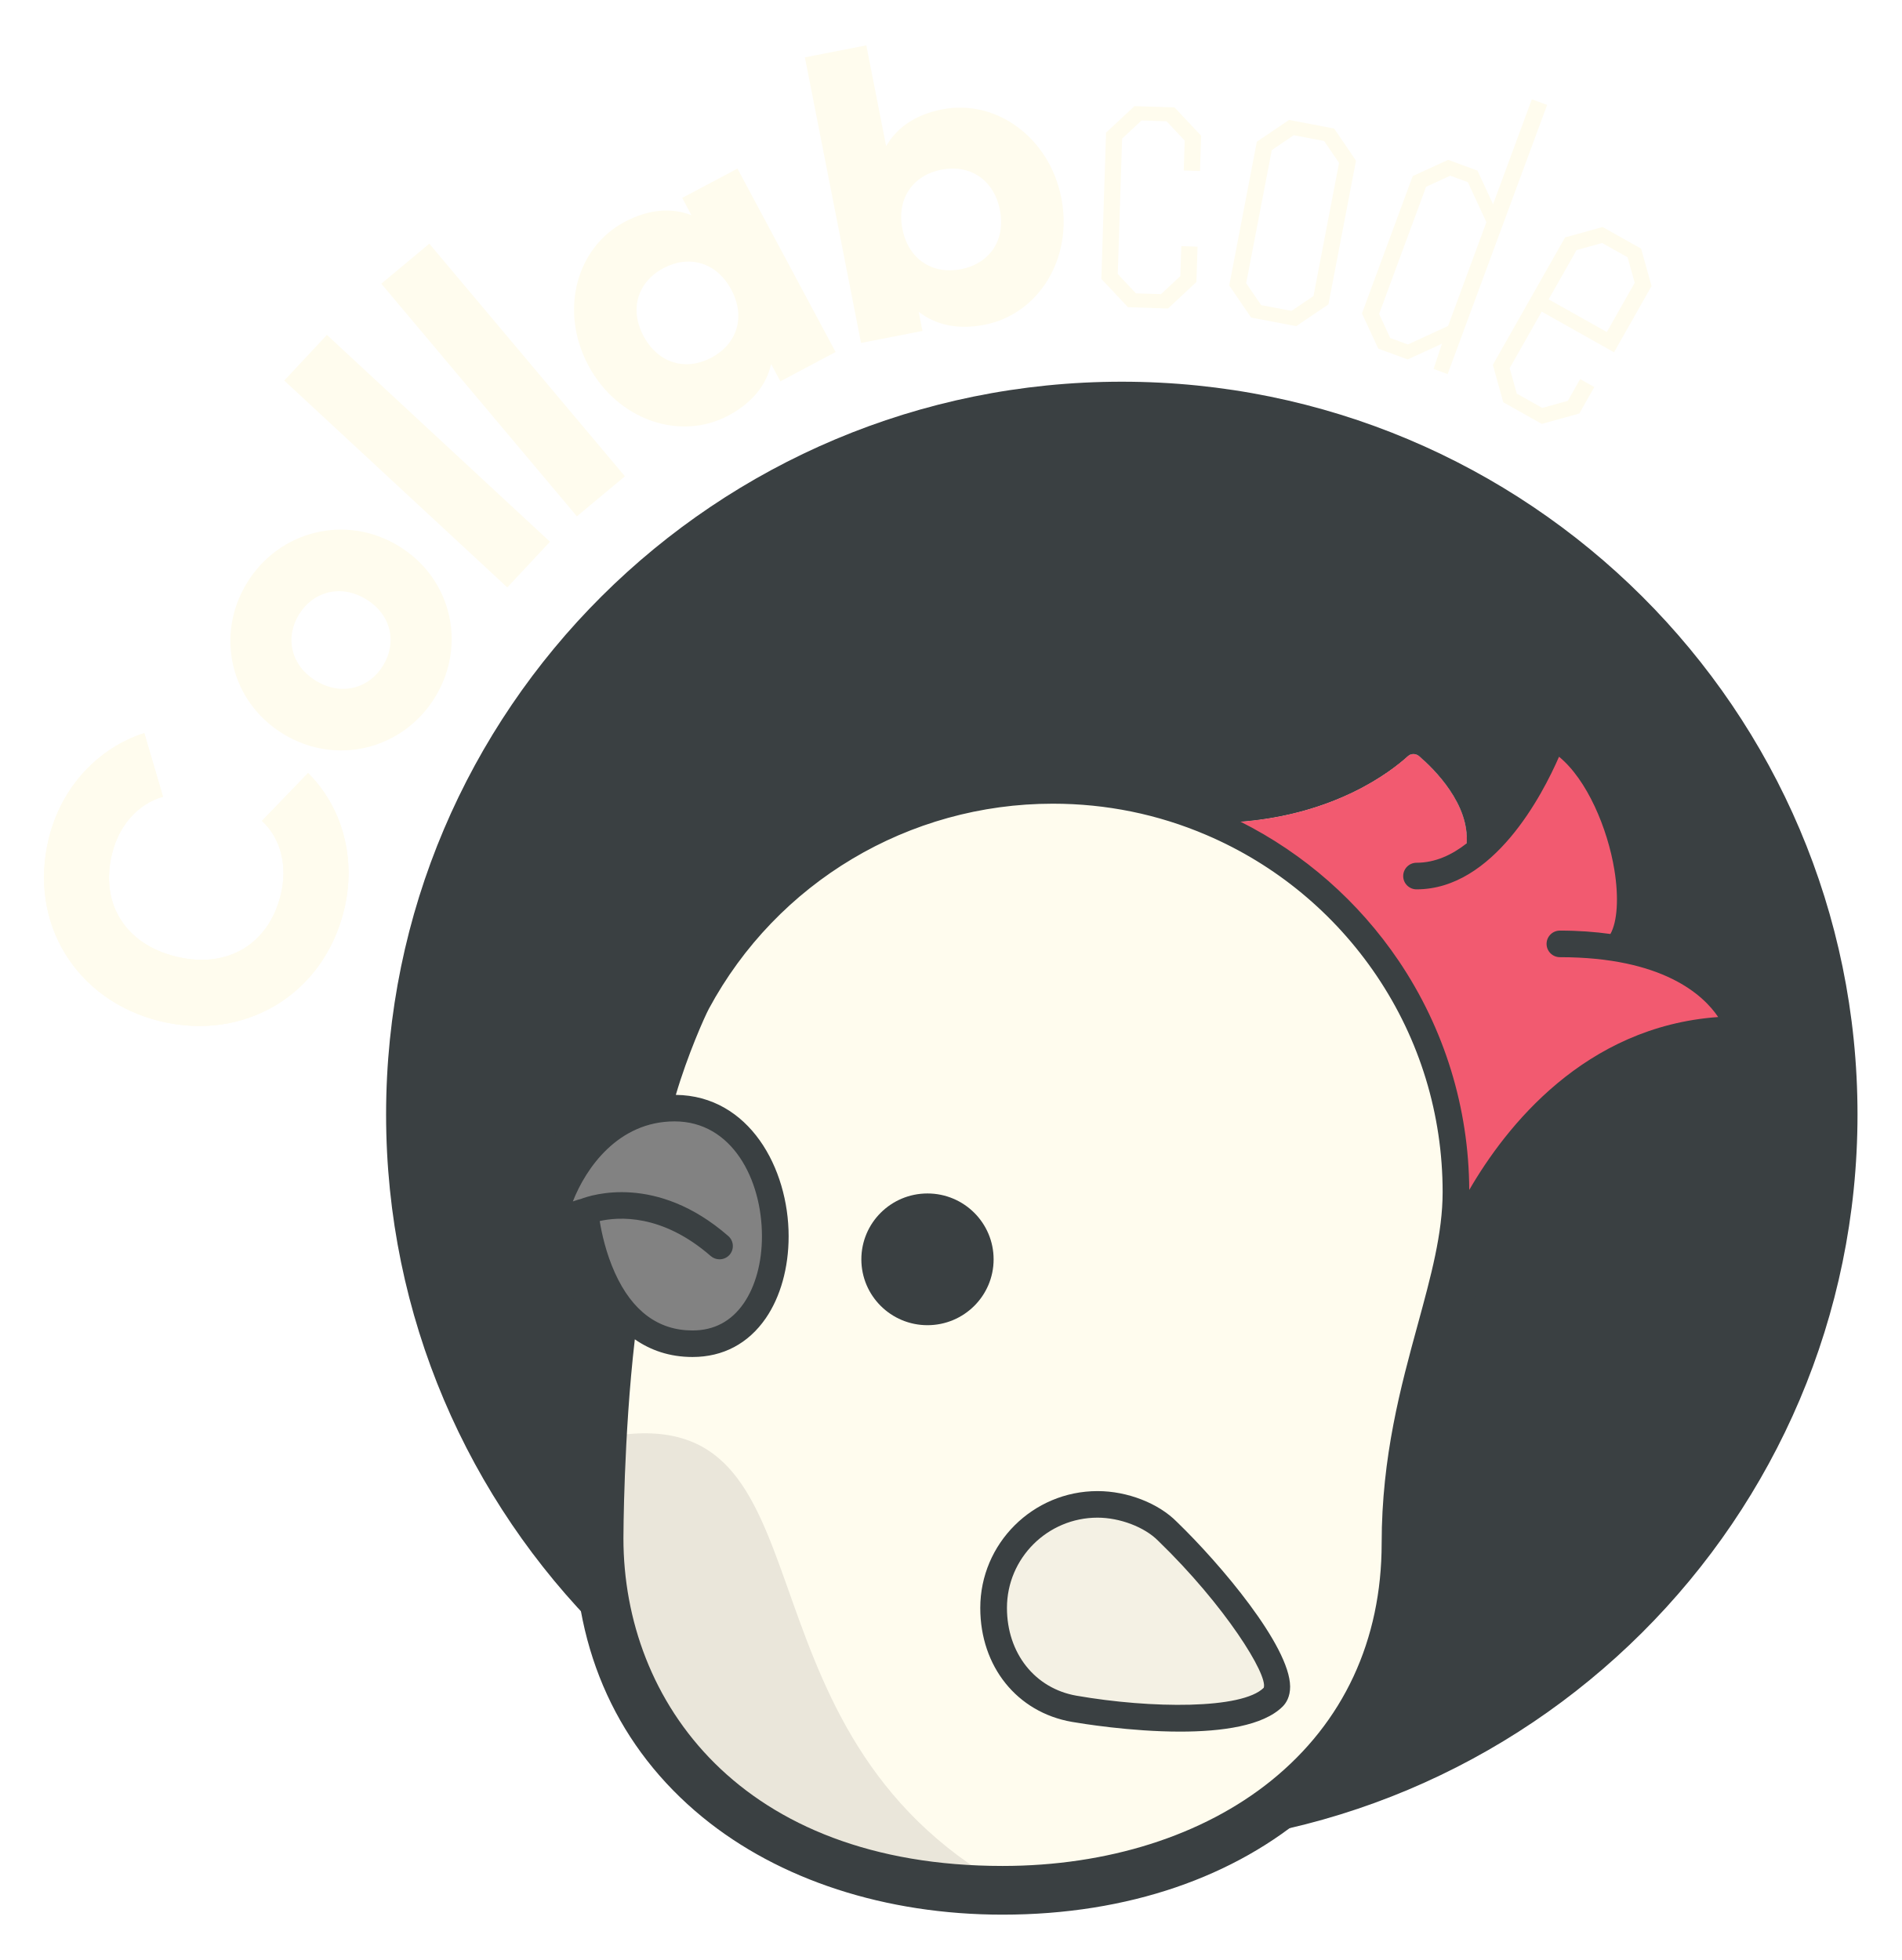
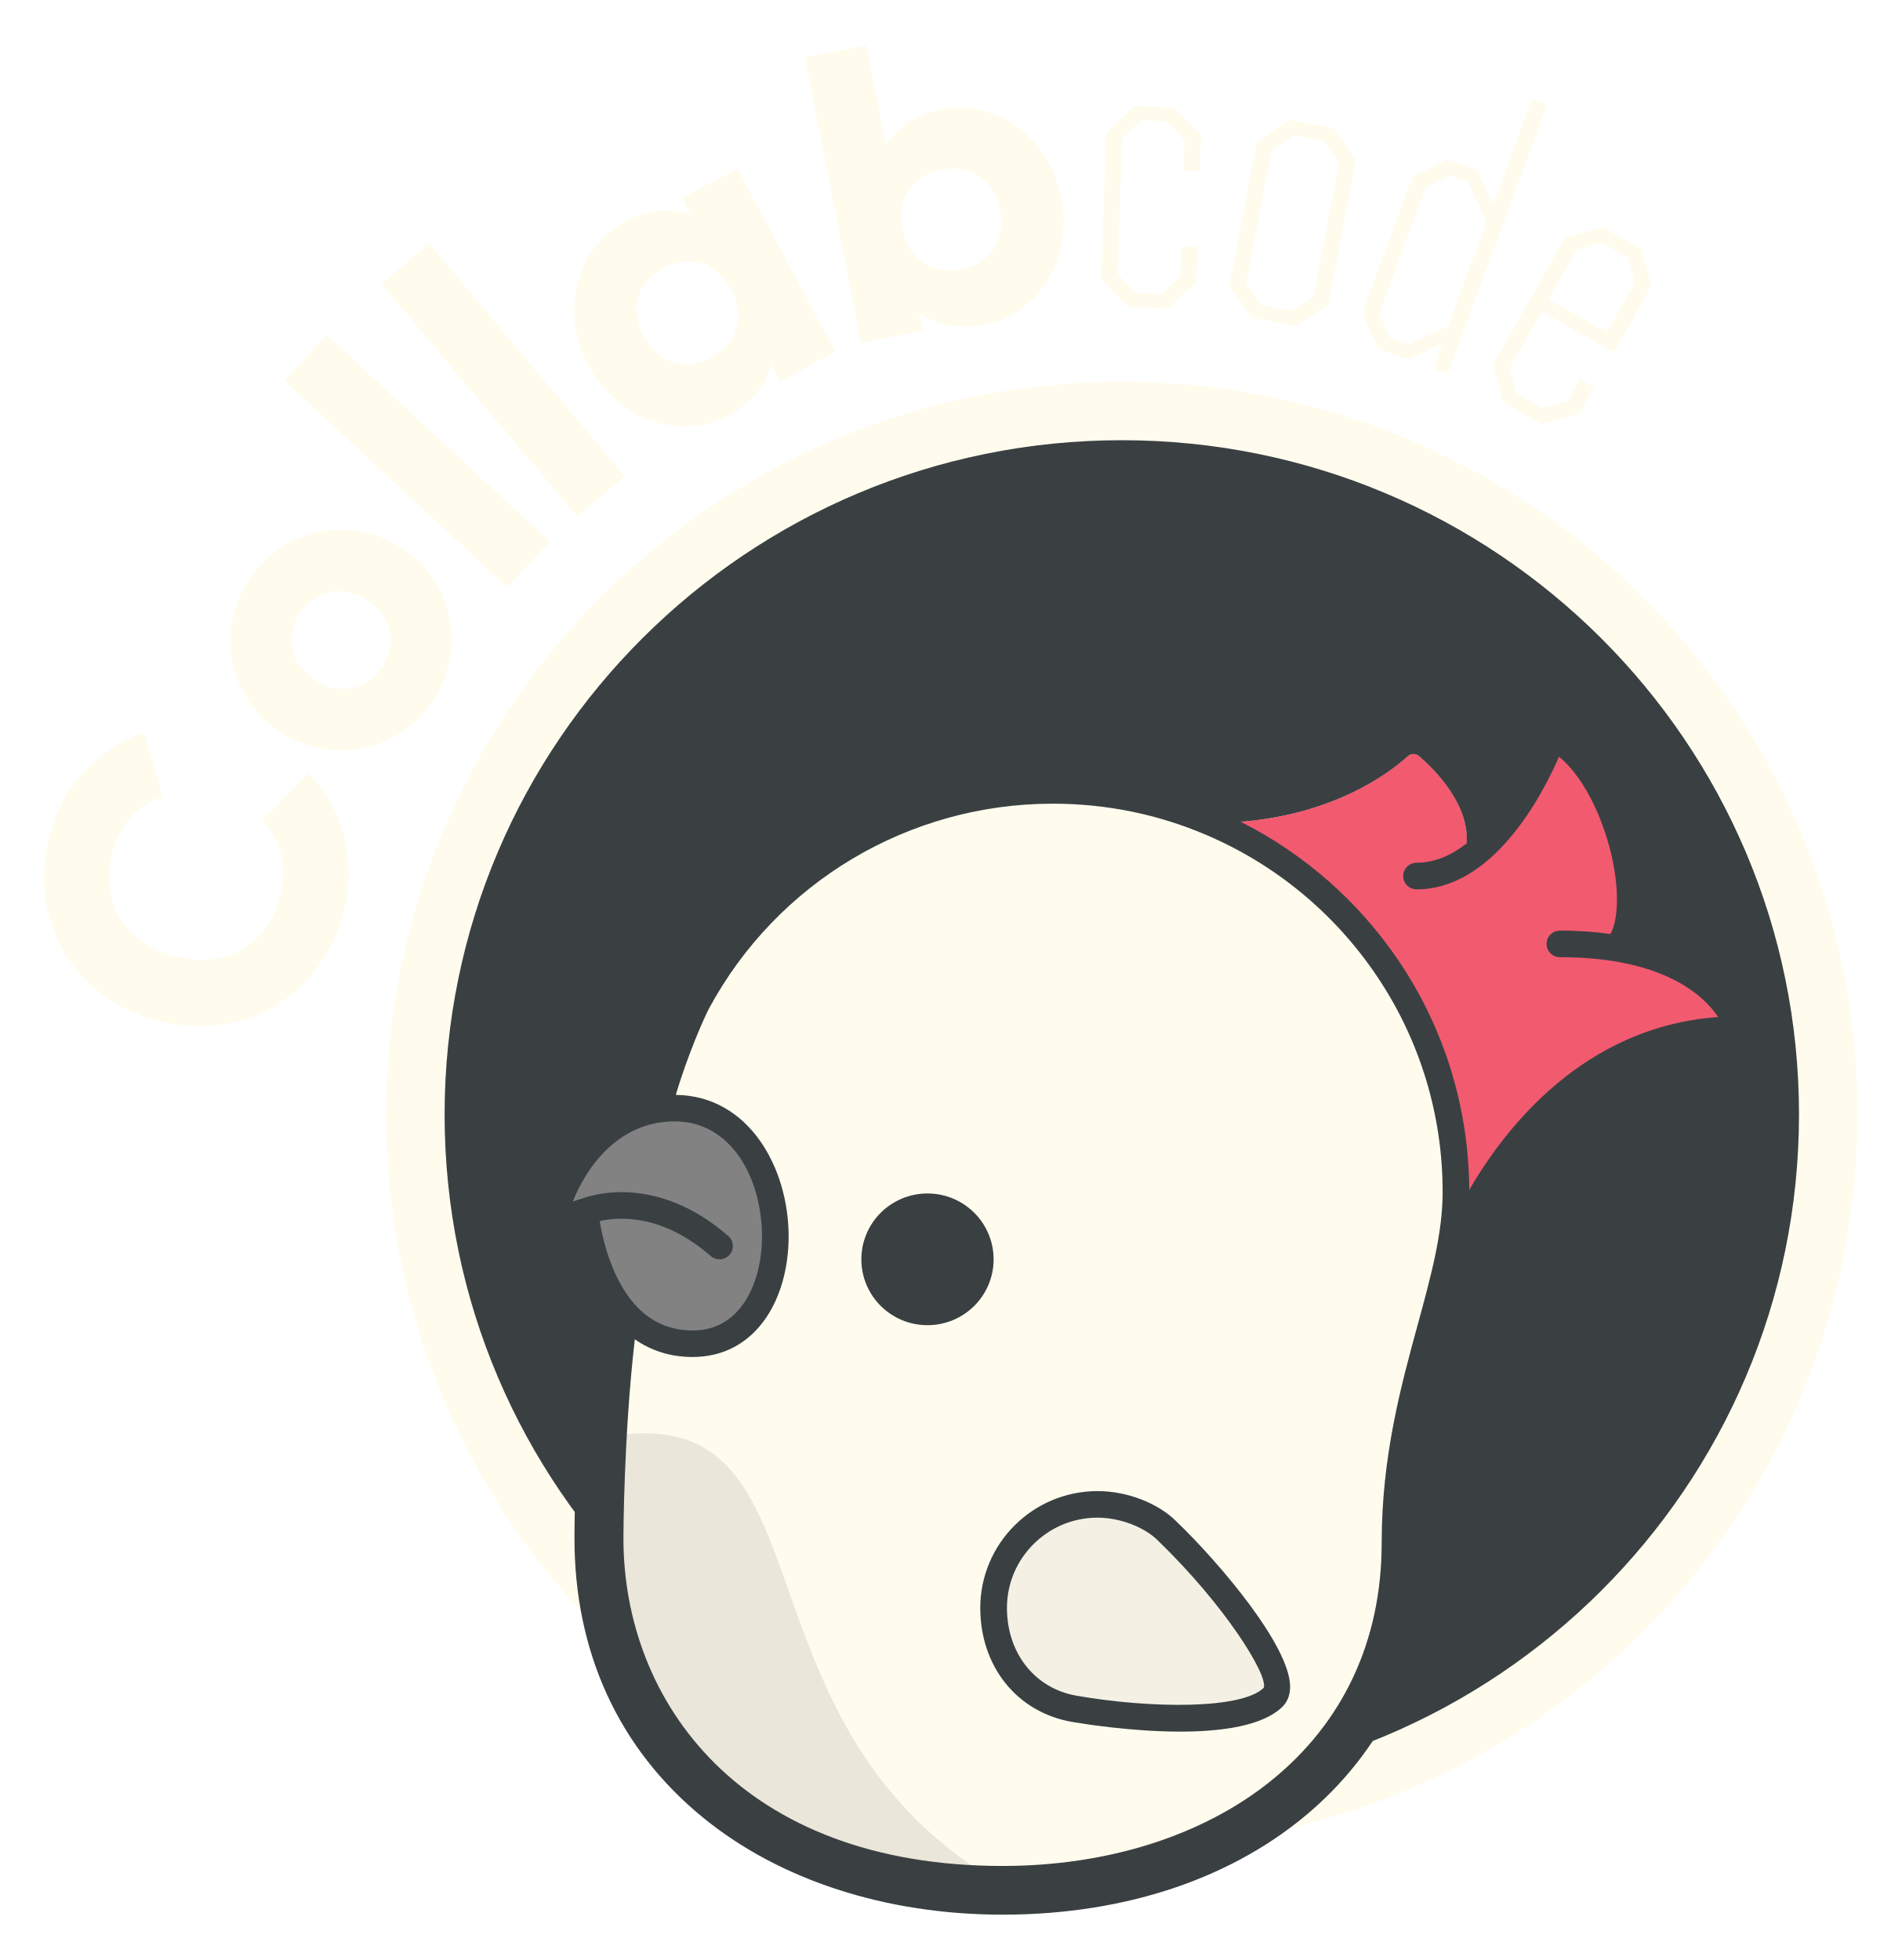
<svg xmlns="http://www.w3.org/2000/svg" width="65" height="67" viewBox="0 0 65 67" fill="none">
-   <path d="M38.347 63.148C52.237 63.148 63.496 51.933 63.496 38.098C63.496 24.263 52.237 13.048 38.347 13.048C24.458 13.048 13.198 24.263 13.198 38.098C13.198 51.933 24.458 63.148 38.347 63.148Z" fill="#3A4042" />
+   <path d="M62.496 38.098C62.496 51.377 51.688 62.148 38.347 62.148C25.006 62.148 14.198 51.377 14.198 38.098C14.198 24.819 25.006 14.048 38.347 14.048C51.688 14.048 62.496 24.819 62.496 38.098Z" fill="#3A4042" stroke="#FFFCEE" stroke-width="2" />
  <path d="M5.48 34.91C2.624 34.215 0.953 31.567 1.669 28.655C2.1 26.901 3.353 25.568 4.932 25.06L5.572 27.235C4.719 27.481 4.072 28.201 3.831 29.182C3.41 30.893 4.289 32.279 6.022 32.701C7.755 33.123 9.176 32.299 9.596 30.587C9.838 29.607 9.601 28.656 8.954 28.06L10.531 26.425C11.7 27.588 12.193 29.347 11.759 31.114C11.043 34.027 8.335 35.606 5.48 34.91Z" fill="#FFFCEE" />
  <path d="M9.691 25.095C7.876 23.994 7.349 21.712 8.44 19.928C9.531 18.144 11.808 17.561 13.623 18.662C15.439 19.763 15.966 22.045 14.875 23.829C13.784 25.613 11.507 26.196 9.691 25.095ZM12.511 20.483C11.645 19.958 10.702 20.218 10.219 21.007C9.737 21.796 9.939 22.75 10.804 23.275C11.67 23.799 12.613 23.54 13.095 22.751C13.578 21.961 13.376 21.008 12.511 20.483Z" fill="#FFFCEE" />
  <path d="M9.716 13.009L11.175 11.448L18.8 18.519L17.341 20.08L9.716 13.009Z" fill="#FFFCEE" />
  <path d="M13.034 9.698L14.675 8.33L21.362 16.282L19.72 17.65L13.034 9.698Z" fill="#FFFCEE" />
-   <path d="M25.209 5.763L28.564 12.033L26.676 13.036L26.36 12.446C26.2 13.143 25.737 13.76 24.894 14.208C23.244 15.084 21.112 14.364 20.113 12.494C19.113 10.626 19.7 8.462 21.35 7.586C22.193 7.139 22.965 7.099 23.635 7.355L23.32 6.765L25.209 5.763ZM24.998 9.901C24.494 8.96 23.549 8.705 22.68 9.166C21.812 9.628 21.498 10.551 22.001 11.492C22.505 12.432 23.45 12.687 24.319 12.226C25.187 11.765 25.501 10.841 24.998 9.901Z" fill="#FFFCEE" />
+   <path d="M25.209 5.763L28.564 12.033L26.676 13.036L26.36 12.446C26.2 13.143 25.737 13.76 24.894 14.208C23.244 15.084 21.113 14.364 20.113 12.494C19.113 10.626 19.7 8.462 21.35 7.586C22.193 7.139 22.965 7.099 23.635 7.355L23.32 6.765L25.209 5.763ZM24.998 9.901C24.494 8.96 23.549 8.705 22.68 9.166C21.812 9.628 21.498 10.551 22.001 11.492C22.505 12.432 23.45 12.687 24.319 12.226C25.187 11.765 25.501 10.841 24.998 9.901Z" fill="#FFFCEE" />
  <path d="M36.28 6.767C36.689 8.845 35.492 10.744 33.658 11.101C32.719 11.285 31.97 11.098 31.404 10.658L31.533 11.313L29.433 11.723L27.514 1.96L29.614 1.55L30.291 4.996C30.649 4.375 31.272 3.921 32.21 3.738C34.045 3.38 35.872 4.69 36.28 6.767ZM34.18 7.177C33.974 6.131 33.145 5.612 32.18 5.8C31.214 5.989 30.642 6.781 30.848 7.826C31.053 8.873 31.882 9.391 32.849 9.203C33.814 9.015 34.385 8.223 34.18 7.177Z" fill="#FFFCEE" />
  <path d="M38.559 10.502L37.647 9.535L37.808 4.535L38.779 3.628L40.148 3.671L41.059 4.639L41.02 5.846L40.464 5.829L40.497 4.806L39.876 4.146L39.02 4.119L38.358 4.738L38.209 9.368L38.83 10.028L39.686 10.055L40.348 9.437L40.381 8.414L40.937 8.432L40.898 9.639L39.927 10.546L38.559 10.502Z" fill="#FFFCEE" />
  <path d="M42.767 10.856L42.019 9.758L42.963 4.845L44.064 4.1L45.605 4.394L46.353 5.491L45.41 10.405L44.308 11.15L42.767 10.856ZM43.11 10.43L44.147 10.627L44.899 10.12L45.773 5.569L45.263 4.82L44.225 4.623L43.474 5.131L42.599 9.681L43.11 10.43Z" fill="#FFFCEE" />
  <path d="M47.115 11.919L46.556 10.715L48.291 6.02L49.501 5.464L50.505 5.832L51.038 6.982L52.363 3.394L52.886 3.586L49.485 12.788L49.004 12.612L49.292 11.748L48.12 12.287L47.115 11.919ZM47.523 11.555L48.126 11.775L49.5 11.143L50.81 7.595L50.176 6.227L49.574 6.006L48.749 6.385L47.143 10.733L47.523 11.555Z" fill="#FFFCEE" />
  <path d="M51.387 13.751L51.03 12.472L53.499 8.116L54.782 7.76L56.099 8.5L56.456 9.778L55.173 12.043L52.7 10.653L51.606 12.584L51.849 13.455L52.719 13.944L53.594 13.702L54.014 12.959L54.499 13.231L53.987 14.135L52.704 14.491L51.387 13.751ZM52.938 10.233L54.927 11.35L55.88 9.666L55.636 8.795L54.766 8.306L53.892 8.549L52.938 10.233Z" fill="#FFFCEE" />
  <path d="M59.449 35.195C52.574 35.195 49.514 43.157 49.419 43.405C49.199 44.084 47.684 48.9 47.684 52.751C47.684 60.028 41.624 64.239 34.272 64.239C26.859 64.239 20.853 59.965 20.853 52.584C20.853 52.584 20.853 48.506 21.352 44.886C20.169 43.554 19.996 41.419 19.996 41.419C19.996 41.419 19.498 41.516 19.043 41.895C18.986 41.941 18.9 41.896 18.909 41.824C19.043 40.685 20.201 38.268 22.495 37.92C22.896 36.303 23.656 34.593 23.829 34.269C26.154 29.952 30.725 27.019 35.986 27.019C37.916 27.019 39.752 27.412 41.42 28.127C46.058 28.127 48.298 25.675 48.298 25.675C49.34 25.675 50.595 28.389 50.013 29.4C49.999 29.425 50.031 29.453 50.055 29.438C51.987 28.212 53.076 25.187 53.076 25.187C55.283 26.286 56.441 31.224 55.255 32.404C59.063 32.989 60.087 35.195 59.449 35.195Z" fill="#FFFCEE" />
  <path d="M33.939 64.233C26.68 64.108 20.852 59.856 20.852 52.585C20.852 52.585 20.792 51.542 20.963 49.086C28.554 47.898 24.823 58.734 33.939 64.233Z" fill="#EAE6DA" />
  <path d="M59.626 35.002C59.626 35.123 59.565 35.195 59.449 35.195C59.34 35.195 59.234 35.198 59.124 35.201C53.024 35.404 50.319 41.292 49.861 42.412C49.858 42.418 49.855 42.424 49.851 42.43C49.602 42.942 49.462 43.296 49.426 43.387C49.632 42.479 49.772 41.607 49.772 40.747C49.772 37.917 48.912 35.286 47.438 33.1C45.964 30.918 43.879 29.177 41.423 28.126C41.542 28.126 41.66 28.123 41.779 28.12C41.852 28.12 41.925 28.117 41.998 28.111C42.074 28.111 42.15 28.105 42.226 28.102C42.341 28.093 42.451 28.084 42.56 28.075C42.627 28.069 42.694 28.063 42.761 28.053C43.21 28.008 43.633 27.935 44.028 27.848C44.098 27.829 44.168 27.814 44.235 27.796C44.308 27.781 44.381 27.763 44.454 27.742C44.536 27.72 44.618 27.699 44.697 27.675C44.824 27.636 44.952 27.596 45.074 27.557C45.171 27.523 45.268 27.49 45.359 27.454C45.453 27.421 45.547 27.387 45.636 27.348C45.727 27.315 45.812 27.278 45.897 27.239C46.064 27.166 46.225 27.09 46.377 27.015C46.569 26.918 46.745 26.821 46.909 26.724C47.18 26.567 47.408 26.413 47.596 26.273C47.824 26.104 47.997 25.958 48.113 25.852C48.116 25.849 48.116 25.849 48.119 25.846C48.234 25.75 48.401 25.753 48.517 25.849C49.091 26.346 50.578 27.817 50.021 29.379C50.018 29.385 50.015 29.392 50.012 29.398C50.006 29.413 50.012 29.425 50.021 29.431C50.031 29.44 50.046 29.446 50.058 29.437C50.116 29.4 50.17 29.364 50.228 29.322C50.356 29.231 50.483 29.134 50.602 29.028C50.648 28.989 50.693 28.946 50.739 28.904C50.812 28.837 50.885 28.765 50.955 28.692C50.988 28.659 51.021 28.625 51.052 28.589C51.058 28.583 51.064 28.577 51.07 28.571C51.091 28.55 51.109 28.529 51.128 28.508C51.149 28.483 51.17 28.462 51.188 28.441C51.194 28.435 51.198 28.429 51.201 28.426C51.234 28.389 51.264 28.353 51.292 28.317C51.31 28.295 51.328 28.277 51.343 28.256C51.398 28.19 51.453 28.12 51.505 28.053C51.535 28.014 51.565 27.974 51.593 27.935C51.602 27.926 51.608 27.917 51.611 27.908C51.611 27.908 51.617 27.905 51.617 27.902C51.647 27.863 51.678 27.823 51.702 27.784C51.735 27.738 51.769 27.693 51.796 27.648C51.811 27.632 51.821 27.614 51.83 27.599C51.842 27.584 51.851 27.569 51.86 27.554C51.884 27.52 51.905 27.487 51.927 27.454C51.972 27.384 52.018 27.311 52.061 27.242C52.064 27.239 52.067 27.236 52.067 27.233C52.112 27.163 52.152 27.093 52.191 27.024C52.2 27.012 52.206 27 52.213 26.987C52.273 26.887 52.328 26.788 52.38 26.691C52.401 26.654 52.419 26.621 52.437 26.588C52.474 26.521 52.507 26.452 52.541 26.388C52.568 26.337 52.592 26.285 52.62 26.237C52.62 26.234 52.62 26.231 52.623 26.228C52.626 26.215 52.632 26.203 52.638 26.195C52.671 26.131 52.702 26.067 52.729 26.007C52.751 25.962 52.772 25.916 52.79 25.874C52.802 25.849 52.811 25.828 52.82 25.807C52.826 25.795 52.833 25.783 52.839 25.77C52.86 25.719 52.881 25.674 52.899 25.628C52.905 25.613 52.911 25.601 52.921 25.586C53.027 25.416 53.267 25.392 53.404 25.549C53.857 26.067 54.684 27.084 55.273 28.235C55.288 28.271 55.297 28.307 55.313 28.344C55.835 29.942 55.899 31.646 55.313 32.34C55.294 32.361 55.276 32.382 55.255 32.403C55.492 32.44 55.72 32.482 55.936 32.531C56.027 32.551 56.115 32.573 56.203 32.594C56.249 32.606 56.294 32.618 56.337 32.63C56.422 32.652 56.504 32.676 56.583 32.7C57.602 33.006 58.337 33.433 58.829 33.847C58.872 33.884 58.911 33.92 58.951 33.956C58.957 33.959 58.963 33.962 58.966 33.969C59.006 34.005 59.042 34.041 59.079 34.078C59.115 34.114 59.151 34.15 59.185 34.19C59.218 34.226 59.252 34.262 59.279 34.299C59.331 34.359 59.377 34.42 59.416 34.477C59.535 34.656 59.602 34.813 59.62 34.934C59.623 34.959 59.626 34.98 59.626 35.002Z" fill="#F25A70" />
  <path d="M23.06 37.879C20.391 37.879 19.05 40.595 18.907 41.825C18.899 41.898 18.984 41.943 19.041 41.895C19.499 41.518 19.997 41.418 19.997 41.418C19.997 41.418 20.365 45.934 23.673 45.934C27.716 45.934 27.349 37.879 23.06 37.879Z" fill="#828282" />
  <path d="M36.719 58.412C38.714 58.759 42.48 59.053 43.521 58.015C44.195 57.344 41.983 54.35 39.907 52.344C39.387 51.815 38.438 51.425 37.518 51.425C35.555 51.425 33.965 53.009 33.965 54.964C33.965 56.71 35.052 58.122 36.719 58.412Z" fill="#F4F1E4" />
-   <path d="M57.079 31.588C57.54 29.752 56.597 27.365 54.321 24.755C54.033 24.424 53.615 24.234 53.176 24.234C52.568 24.234 52.02 24.593 51.78 25.15C51.649 25.453 51.332 26.142 50.876 26.837C50.415 25.969 49.732 25.298 49.31 24.935C49.033 24.696 48.679 24.565 48.314 24.565C47.936 24.565 47.574 24.705 47.294 24.959C46.8 25.407 44.96 26.846 41.659 26.913C39.86 26.179 37.953 25.808 35.986 25.808C30.447 25.808 25.378 28.831 22.757 33.696C22.59 34.009 21.958 35.411 21.509 36.917C19.209 37.693 17.887 40.107 17.701 41.681C17.657 42.047 17.773 42.415 18.019 42.69C18.265 42.966 18.619 43.124 18.99 43.124C19.026 43.124 19.061 43.122 19.096 43.12C19.288 43.778 19.595 44.544 20.08 45.232C19.643 48.747 19.637 52.422 19.637 52.584C19.637 56.473 21.149 59.769 24.01 62.114C26.633 64.265 30.277 65.45 34.271 65.45C42.884 65.45 48.9 60.228 48.9 52.751C48.9 49.097 50.355 44.461 50.566 43.808C50.781 43.255 53.562 36.406 59.449 36.406C60.184 36.406 60.78 35.853 60.837 35.119C60.931 33.902 59.544 32.376 57.079 31.588ZM43.45 60.872C41.119 62.751 37.859 63.785 34.271 63.785C25.318 63.785 21.311 58.16 21.311 52.585C21.311 52.547 21.316 49.102 21.7 45.783C22.235 46.154 22.884 46.387 23.673 46.387C24.714 46.387 25.58 45.929 26.177 45.062C26.68 44.33 26.958 43.335 26.958 42.26C26.958 39.929 25.606 37.455 23.102 37.427C23.506 36.054 24.089 34.75 24.232 34.483C26.561 30.159 31.065 27.473 35.987 27.473C37.813 27.473 39.581 27.833 41.241 28.544C43.604 29.554 45.615 31.218 47.057 33.353C48.534 35.543 49.314 38.099 49.314 40.747C49.314 42.161 48.919 43.606 48.463 45.279C47.885 47.394 47.23 49.792 47.23 52.751C47.23 56.07 45.923 58.878 43.45 60.872ZM24.895 42.252C22.439 40.112 20.208 40.849 19.859 40.984C19.802 40.998 19.706 41.024 19.582 41.07C20.025 39.934 21.129 38.333 23.06 38.333C25.02 38.333 26.046 40.309 26.046 42.261C26.046 43.154 25.825 43.967 25.425 44.549C25 45.166 24.41 45.48 23.673 45.48C22.503 45.48 21.61 44.817 21.02 43.511C20.713 42.832 20.566 42.144 20.5 41.74C21.134 41.596 22.626 41.481 24.295 42.936C24.382 43.011 24.489 43.048 24.595 43.048C24.722 43.048 24.849 42.996 24.939 42.894C25.104 42.704 25.085 42.417 24.895 42.252ZM48.113 25.854C48.17 25.802 48.242 25.776 48.314 25.776C48.385 25.776 48.457 25.801 48.515 25.851C49.022 26.288 50.236 27.483 50.135 28.83C49.628 29.228 49.054 29.492 48.422 29.492C48.17 29.492 47.966 29.696 47.966 29.947C47.966 30.198 48.17 30.401 48.422 30.401C51.052 30.401 52.726 27.17 53.293 25.868C54.251 26.651 54.954 28.318 55.185 29.736C55.341 30.69 55.285 31.512 55.049 31.927C54.528 31.855 53.959 31.811 53.323 31.811C53.071 31.811 52.867 32.015 52.867 32.265C52.867 32.516 53.071 32.72 53.323 32.72C56.847 32.72 58.229 34.017 58.733 34.766C54.164 35.092 51.478 38.513 50.224 40.676C50.21 37.873 49.378 35.167 47.814 32.847C46.438 30.811 44.576 29.18 42.398 28.085C45.66 27.831 47.545 26.37 48.113 25.854Z" fill="#3A4042" />
+   <path d="M57.078 31.588C57.54 29.752 56.597 27.365 54.321 24.755C54.033 24.424 53.615 24.234 53.176 24.234C52.568 24.234 52.02 24.593 51.78 25.15C51.649 25.453 51.332 26.142 50.876 26.837C50.414 25.969 49.732 25.298 49.31 24.935C49.033 24.696 48.679 24.565 48.314 24.565C47.936 24.565 47.574 24.705 47.294 24.959C46.8 25.407 44.96 26.846 41.659 26.913C39.86 26.179 37.953 25.808 35.986 25.808C30.447 25.808 25.378 28.831 22.757 33.696C22.59 34.009 21.958 35.411 21.509 36.917C19.209 37.693 17.887 40.107 17.701 41.681C17.657 42.047 17.773 42.415 18.019 42.69C18.265 42.966 18.619 43.124 18.99 43.124C19.026 43.124 19.061 43.122 19.096 43.12C19.288 43.778 19.595 44.544 20.08 45.232C19.642 48.747 19.637 52.422 19.637 52.584C19.637 56.473 21.149 59.769 24.01 62.114C26.633 64.265 30.277 65.45 34.271 65.45C42.884 65.45 48.9 60.228 48.9 52.751C48.9 49.097 50.355 44.461 50.566 43.808C50.781 43.255 53.562 36.406 59.449 36.406C60.184 36.406 60.78 35.853 60.837 35.119C60.93 33.902 59.544 32.376 57.078 31.588ZM43.45 60.872C41.119 62.751 37.859 63.785 34.271 63.785C25.318 63.785 21.311 58.16 21.311 52.585C21.311 52.547 21.316 49.102 21.7 45.783C22.235 46.154 22.884 46.387 23.673 46.387C24.714 46.387 25.58 45.929 26.177 45.062C26.68 44.33 26.958 43.335 26.958 42.26C26.958 39.929 25.606 37.455 23.102 37.427C23.506 36.054 24.089 34.75 24.232 34.483C26.561 30.159 31.065 27.473 35.987 27.473C37.813 27.473 39.581 27.833 41.241 28.544C43.604 29.554 45.615 31.218 47.057 33.353C48.534 35.543 49.314 38.099 49.314 40.747C49.314 42.161 48.919 43.606 48.463 45.279C47.885 47.394 47.23 49.792 47.23 52.751C47.23 56.07 45.923 58.878 43.45 60.872ZM24.895 42.252C22.439 40.112 20.208 40.849 19.859 40.984C19.802 40.998 19.706 41.024 19.582 41.07C20.025 39.934 21.129 38.333 23.06 38.333C25.02 38.333 26.046 40.309 26.046 42.261C26.046 43.154 25.825 43.967 25.425 44.549C25 45.166 24.41 45.48 23.673 45.48C22.503 45.48 21.61 44.817 21.02 43.511C20.713 42.832 20.566 42.144 20.5 41.74C21.134 41.596 22.626 41.481 24.295 42.936C24.382 43.011 24.489 43.048 24.595 43.048C24.722 43.048 24.848 42.996 24.939 42.894C25.104 42.704 25.085 42.417 24.895 42.252ZM48.113 25.854C48.17 25.802 48.242 25.776 48.314 25.776C48.385 25.776 48.457 25.801 48.514 25.851C49.022 26.288 50.236 27.483 50.135 28.83C49.628 29.228 49.054 29.492 48.422 29.492C48.17 29.492 47.966 29.696 47.966 29.947C47.966 30.198 48.17 30.401 48.422 30.401C51.052 30.401 52.726 27.17 53.293 25.868C54.251 26.651 54.954 28.318 55.185 29.736C55.341 30.69 55.285 31.512 55.049 31.927C54.528 31.855 53.959 31.811 53.323 31.811C53.071 31.811 52.867 32.015 52.867 32.265C52.867 32.516 53.071 32.72 53.323 32.72C56.847 32.72 58.229 34.017 58.733 34.766C54.164 35.092 51.478 38.513 50.224 40.676C50.21 37.873 49.378 35.167 47.814 32.847C46.438 30.811 44.576 29.18 42.398 28.085C45.66 27.831 47.545 26.37 48.113 25.854Z" fill="#3A4042" />
  <path d="M31.704 45.3C32.953 45.3 33.965 44.292 33.965 43.049C33.965 41.805 32.953 40.797 31.704 40.797C30.456 40.797 29.444 41.805 29.444 43.049C29.444 44.292 30.456 45.3 31.704 45.3Z" fill="#3A4042" />
  <path d="M40.343 59.193C38.642 59.193 36.959 58.915 36.641 58.86H36.641C34.767 58.534 33.509 56.968 33.509 54.965C33.509 52.763 35.307 50.971 37.518 50.971C38.537 50.971 39.603 51.386 40.233 52.027C41.718 53.461 44.09 56.267 44.101 57.652C44.103 58.004 43.963 58.219 43.844 58.337C43.175 59.002 41.753 59.193 40.343 59.193ZM36.797 57.965C39.363 58.411 42.459 58.431 43.199 57.694C43.352 57.26 41.884 54.888 39.59 52.67C39.128 52.201 38.28 51.879 37.518 51.879C35.81 51.879 34.421 53.263 34.421 54.964C34.421 56.511 35.376 57.717 36.797 57.965Z" fill="#3A4042" />
-   <path d="M8.955 28.06C9.601 28.657 9.838 29.607 9.597 30.587C9.176 32.299 7.755 33.123 6.022 32.701C4.289 32.279 3.41 30.894 3.831 29.182C4.072 28.202 4.719 27.481 5.572 27.235L4.932 25.06C3.353 25.568 2.1 26.902 1.669 28.655C0.953 31.568 2.624 34.215 5.48 34.91C8.335 35.606 11.044 34.028 11.759 31.115C12.194 29.347 11.7 27.588 10.531 26.425L8.955 28.06Z" fill="#FFFCEE" />
+   <path d="M8.955 28.06C9.601 28.657 9.838 29.607 9.597 30.587C9.176 32.299 7.755 33.123 6.022 32.701C4.29 32.279 3.41 30.894 3.831 29.182C4.072 28.202 4.719 27.481 5.572 27.235L4.932 25.06C3.353 25.568 2.1 26.902 1.669 28.655C0.953 31.568 2.624 34.215 5.48 34.91C8.335 35.606 11.044 34.028 11.759 31.115C12.194 29.347 11.7 27.588 10.531 26.425L8.955 28.06Z" fill="#FFFCEE" />
</svg>
